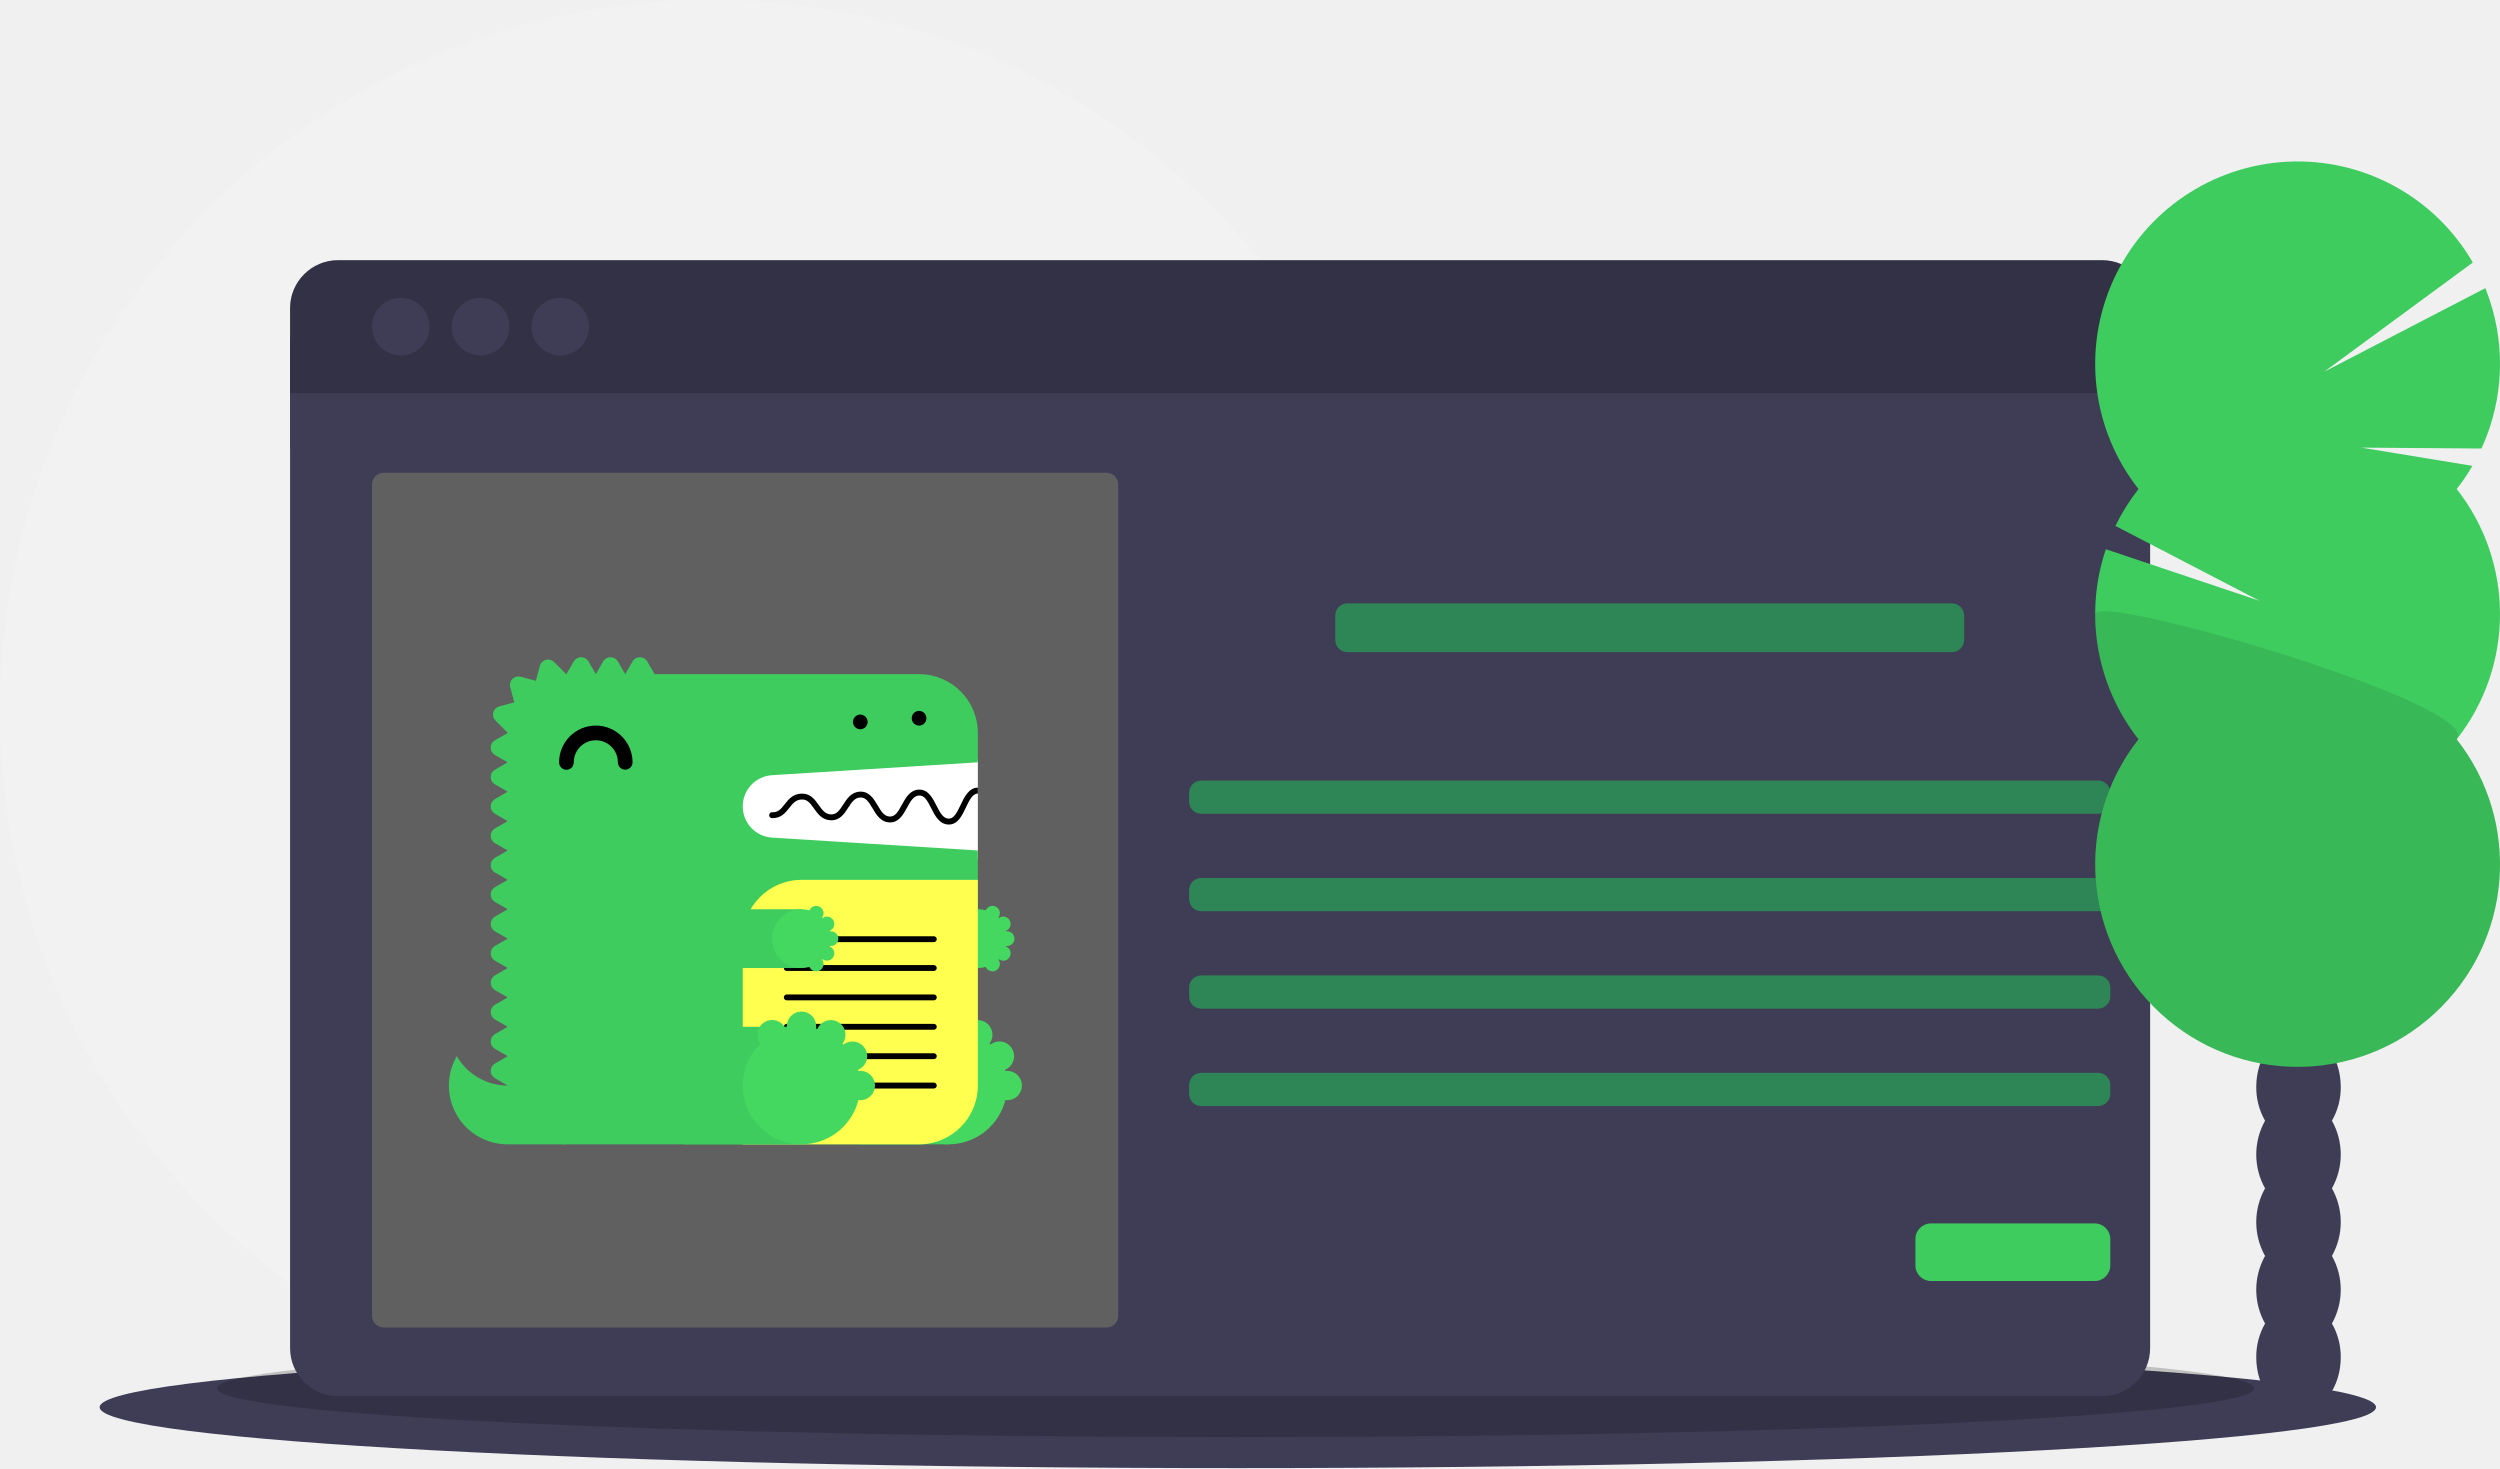
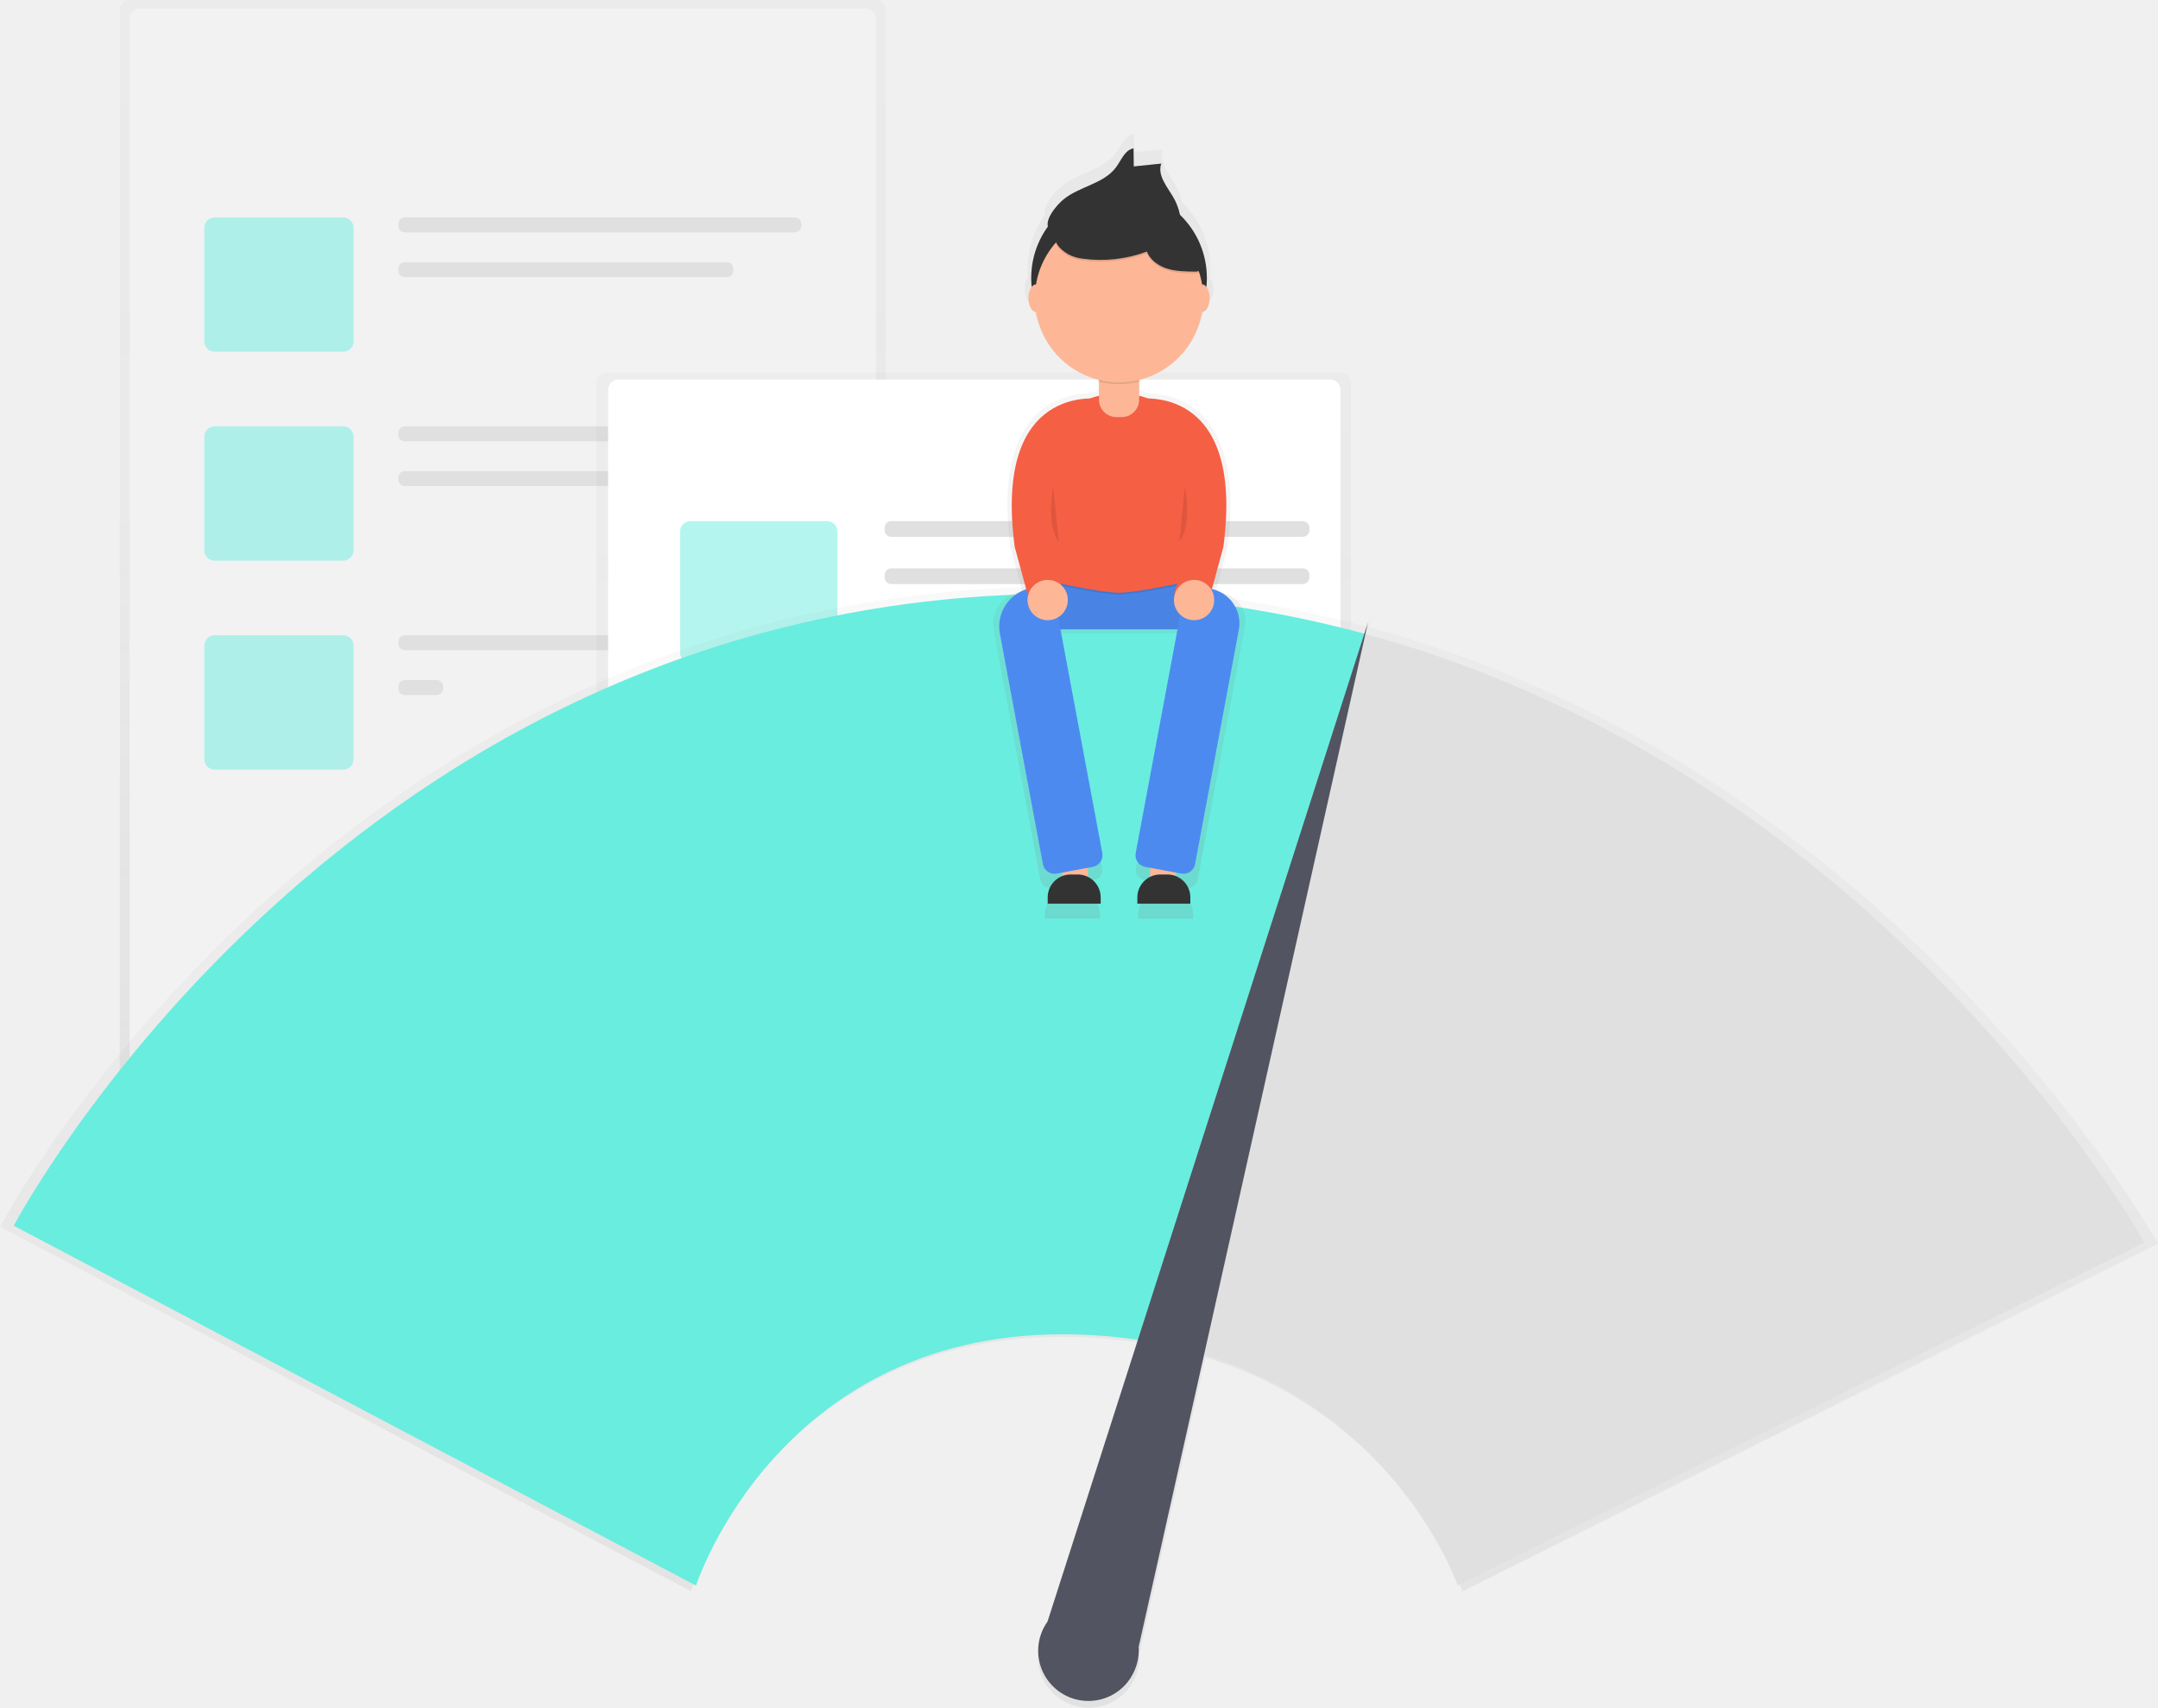
- <svg xmlns="http://www.w3.org/2000/svg" id="ac356da0-b129-4ca5-aecc-4700531dd101" data-name="Layer 1" width="1129" height="663" viewBox="0 0 1129 663">
-   <circle cx="321" cy="321" r="321" fill="#f2f2f2" />
-   <ellipse cx="559" cy="635.5" rx="514" ry="27.5" fill="#3f3d56" />
-   <ellipse cx="558" cy="627" rx="460" ry="22" opacity="0.2" />
-   <rect x="131" y="152.5" width="840" height="50" fill="#3f3d56" />
-   <path d="M166.5,727.33A21.67,21.67,0,0,0,188.17,749H984.83A21.67,21.67,0,0,0,1006.5,727.33V296h-840Z" transform="translate(-35.5 -118.5)" fill="#3f3d56" />
-   <path d="M984.83,236H188.17A21.67,21.67,0,0,0,166.5,257.67V296h840V257.67A21.67,21.67,0,0,0,984.83,236Z" transform="translate(-35.5 -118.5)" fill="#3f3d56" />
-   <path d="M984.83,236H188.17A21.67,21.67,0,0,0,166.5,257.67V296h840V257.67A21.67,21.67,0,0,0,984.83,236Z" transform="translate(-35.5 -118.5)" opacity="0.2" />
-   <circle cx="181" cy="147.5" r="13" fill="#3f3d56" />
-   <circle cx="217" cy="147.5" r="13" fill="#3f3d56" />
-   <circle cx="253" cy="147.5" r="13" fill="#3f3d56" />
-   <rect x="168" y="213.5" width="337" height="386" rx="5.335" fill="#606060" />
-   <rect x="603" y="272.5" width="284" height="22" rx="5.476" fill="#2e8555" />
-   <rect x="537" y="352.5" width="416" height="15" rx="5.476" fill="#2e8555" />
-   <rect x="537" y="396.5" width="416" height="15" rx="5.476" fill="#2e8555" />
-   <rect x="537" y="440.5" width="416" height="15" rx="5.476" fill="#2e8555" />
-   <rect x="537" y="484.5" width="416" height="15" rx="5.476" fill="#2e8555" />
-   <rect x="865" y="552.5" width="88" height="26" rx="7.028" fill="#3ecc5f" />
-   <path d="M1088.603,624.616a30.114,30.114,0,0,0,3.983-15.266c0-13.797-8.544-24.981-19.083-24.981s-19.083,11.184-19.083,24.981a30.114,30.114,0,0,0,3.983,15.266,31.248,31.248,0,0,0,0,30.532,31.248,31.248,0,0,0,0,30.532,31.248,31.248,0,0,0,0,30.532,30.114,30.114,0,0,0-3.983,15.266c0,13.797,8.544,24.981,19.083,24.981s19.083-11.184,19.083-24.981a30.114,30.114,0,0,0-3.983-15.266,31.248,31.248,0,0,0,0-30.532,31.248,31.248,0,0,0,0-30.532,31.248,31.248,0,0,0,0-30.532Z" transform="translate(-35.5 -118.5)" fill="#3f3d56" />
-   <ellipse cx="1038.003" cy="460.318" rx="19.083" ry="24.981" fill="#3f3d56" />
-   <ellipse cx="1038.003" cy="429.786" rx="19.083" ry="24.981" fill="#3f3d56" />
-   <path d="M1144.939,339.345a91.611,91.611,0,0,0,7.107-10.461l-50.141-8.235,54.229.403a91.566,91.566,0,0,0,1.746-72.426l-72.754,37.741,67.097-49.321a91.413,91.413,0,1,0-150.971,102.298,91.458,91.458,0,0,0-10.425,16.669l65.087,33.814-69.4-23.292a91.46,91.46,0,0,0,14.738,85.837,91.406,91.406,0,1,0,143.689,0,91.418,91.418,0,0,0,0-113.029Z" transform="translate(-35.5 -118.5)" fill="#3ecc5f" fill-rule="evenodd" />
-   <path d="M981.688,395.859a91.013,91.013,0,0,0,19.561,56.514,91.406,91.406,0,1,0,143.689,0C1157.19,436.821,981.688,385.6,981.688,395.859Z" transform="translate(-35.5 -118.5)" opacity="0.1" />
-   <path d="M365.62,461.436H477.094v45.12H365.62Z" transform="translate(-35.5 -118.5)" fill="#fff" fill-rule="evenodd" />
-   <path d="M264.763,608.741a26.509,26.509,0,0,1-22.962-13.271,26.51,26.51,0,0,0,22.962,39.812H291.304V608.741Z" transform="translate(-35.5 -118.5)" fill="#3ecc5f" fill-rule="evenodd" />
-   <path d="M384.172,468.571l92.922-5.807V449.493a26.541,26.541,0,0,0-26.541-26.541H331.116l-3.318-5.746a3.83,3.83,0,0,0-6.635,0l-3.318,5.746-3.318-5.746a3.83,3.83,0,0,0-6.635,0l-3.318,5.746L301.257,417.205a3.83,3.83,0,0,0-6.635,0L291.304,422.951c-.029,0-.056.004-.086.004l-5.497-5.495a3.829,3.829,0,0,0-6.407,1.717l-1.817,6.773L270.607,424.103a3.83,3.83,0,0,0-4.691,4.693l1.845,6.891-6.771,1.814a3.832,3.832,0,0,0-1.72,6.41l5.497,5.497c0,.028-.004.056-.004.085l-5.746,3.318a3.83,3.83,0,0,0,0,6.635l5.746,3.318L259.016,466.081a3.83,3.83,0,0,0,0,6.635l5.746,3.318-5.746,3.318a3.83,3.83,0,0,0,0,6.635l5.746,3.318-5.746,3.318a3.83,3.83,0,0,0,0,6.635l5.746,3.318-5.746,3.318a3.83,3.83,0,0,0,0,6.635l5.746,3.318-5.746,3.318a3.83,3.83,0,0,0,0,6.635l5.746,3.318-5.746,3.318a3.83,3.83,0,0,0,0,6.635l5.746,3.318-5.746,3.318a3.83,3.83,0,0,0,0,6.635l5.746,3.318L259.016,558.976a3.83,3.83,0,0,0,0,6.635l5.746,3.318-5.746,3.318a3.83,3.83,0,0,0,0,6.635l5.746,3.318-5.746,3.318a3.83,3.83,0,0,0,0,6.635l5.746,3.318-5.746,3.318a3.83,3.83,0,0,0,0,6.635l5.746,3.318A26.541,26.541,0,0,0,291.304,635.283H450.553A26.541,26.541,0,0,0,477.094,608.741V502.575l-92.922-5.807a14.126,14.126,0,0,1,0-28.198" transform="translate(-35.5 -118.5)" fill="#3ecc5f" fill-rule="evenodd" />
-   <path d="M424.011,635.283h39.812V582.2H424.011Z" transform="translate(-35.5 -118.5)" fill="#3ecc5f" fill-rule="evenodd" />
-   <path d="M490.365,602.106a6.602,6.602,0,0,0-.848.085c-.05-.199-.098-.399-.154-.599A6.627,6.627,0,1,0,482.806,590.21q-.22-.225-.445-.446a6.624,6.624,0,1,0-11.397-6.564c-.196-.056-.394-.102-.591-.153a6.64,6.64,0,1,0-13.101,0c-.196.05-.394.097-.591.153a6.628,6.628,0,1,0-11.397,6.564,26.528,26.528,0,1,0,44.231,25.528,6.621,6.621,0,1,0,.848-13.186" transform="translate(-35.5 -118.5)" fill="#44d860" fill-rule="evenodd" />
-   <path d="M437.282,555.658H477.094V529.117H437.282Z" transform="translate(-35.5 -118.5)" fill="#3ecc5f" fill-rule="evenodd" />
-   <path d="M490.365,545.705a3.318,3.318,0,0,0,0-6.635,3.411,3.411,0,0,0-.423.042c-.027-.1-.049-.199-.077-.299a3.319,3.319,0,0,0-1.278-6.379,3.282,3.282,0,0,0-2.001.687q-.109-.113-.223-.223a3.282,3.282,0,0,0,.671-1.983,3.318,3.318,0,0,0-6.37-1.299,13.271,13.271,0,1,0,0,25.541,3.318,3.318,0,0,0,6.37-1.299,3.282,3.282,0,0,0-.671-1.983q.113-.109.223-.223a3.282,3.282,0,0,0,2.001.687,3.318,3.318,0,0,0,1.278-6.379c.028-.098.05-.199.077-.299a3.413,3.413,0,0,0,.423.042" transform="translate(-35.5 -118.5)" fill="#44d860" fill-rule="evenodd" />
-   <path d="M317.845,466.081a3.318,3.318,0,0,1-3.318-3.318,9.953,9.953,0,1,0-19.906,0,3.318,3.318,0,1,1-6.635,0,16.588,16.588,0,1,1,33.177,0,3.318,3.318,0,0,1-3.318,3.318" transform="translate(-35.5 -118.5)" fill-rule="evenodd" />
-   <path d="M370.928,635.283h79.624A26.541,26.541,0,0,0,477.094,608.741v-92.895H397.47a26.541,26.541,0,0,0-26.541,26.541Z" transform="translate(-35.5 -118.5)" fill="#ffff50" fill-rule="evenodd" />
-   <path d="M457.214,556.985H390.808a1.327,1.327,0,0,1,0-2.654h66.407a1.327,1.327,0,0,1,0,2.654m0,26.541H390.808a1.327,1.327,0,1,1,0-2.654h66.407a1.327,1.327,0,0,1,0,2.654m0,26.541H390.808a1.327,1.327,0,1,1,0-2.654h66.407a1.327,1.327,0,0,1,0,2.654m0-66.107H390.808a1.327,1.327,0,0,1,0-2.654h66.407a1.327,1.327,0,0,1,0,2.654m0,26.295H390.808a1.327,1.327,0,0,1,0-2.654h66.407a1.327,1.327,0,0,1,0,2.654m0,26.541H390.808a1.327,1.327,0,0,1,0-2.654h66.407a1.327,1.327,0,0,1,0,2.654M477.094,474.191c-.016,0-.029-.008-.045-.007-4.101.139-6.041,4.241-7.753,7.86-1.786,3.782-3.168,6.241-5.432,6.167-2.507-.09-3.94-2.922-5.458-5.919-1.744-3.442-3.734-7.347-7.913-7.201-4.042.138-5.989,3.708-7.706,6.857-1.827,3.355-3.071,5.395-5.469,5.3-2.557-.093-3.916-2.395-5.489-5.06-1.753-2.967-3.78-6.304-7.878-6.189-3.973.137-5.925,3.165-7.648,5.839-1.822,2.827-3.099,4.549-5.527,4.447-2.618-.093-3.971-2.004-5.535-4.216-1.757-2.486-3.737-5.299-7.823-5.162-3.886.133-5.838,2.614-7.559,4.801-1.635,2.076-2.912,3.718-5.612,3.615a1.328,1.328,0,1,0-.096,2.654c4.004.134,6.032-2.389,7.793-4.628,1.562-1.985,2.91-3.699,5.564-3.789,2.556-.109,3.754,1.48,5.567,4.041,1.721,2.434,3.675,5.194,7.605,5.336,4.118.138,6.099-2.939,7.854-5.663,1.569-2.434,2.922-4.535,5.507-4.624,2.379-.089,3.675,1.792,5.501,4.885,1.721,2.916,3.671,6.219,7.68,6.365,4.147.143,6.15-3.477,7.895-6.682,1.512-2.771,2.938-5.388,5.466-5.476,2.379-.056,3.62,2.117,5.456,5.746,1.715,3.388,3.659,7.226,7.73,7.373l.224.004c4.066,0,5.996-4.081,7.704-7.689,1.512-3.198,2.942-6.211,5.397-6.334Z" transform="translate(-35.5 -118.5)" fill-rule="evenodd" />
-   <path d="M344.387,635.283h53.083V582.2H344.387Z" transform="translate(-35.5 -118.5)" fill="#3ecc5f" fill-rule="evenodd" />
-   <path d="M424.011,602.106a6.602,6.602,0,0,0-.848.085c-.05-.199-.098-.399-.154-.599A6.627,6.627,0,1,0,416.452,590.21q-.22-.225-.445-.446a6.624,6.624,0,1,0-11.397-6.564c-.196-.056-.394-.102-.591-.153a6.64,6.64,0,1,0-13.101,0c-.196.05-.394.097-.591.153a6.628,6.628,0,1,0-11.397,6.564,26.528,26.528,0,1,0,44.231,25.528,6.621,6.621,0,1,0,.848-13.186" transform="translate(-35.5 -118.5)" fill="#44d860" fill-rule="evenodd" />
-   <path d="M344.387,555.658h53.083V529.117H344.387Z" transform="translate(-35.5 -118.5)" fill="#3ecc5f" fill-rule="evenodd" />
-   <path d="M410.74,545.705a3.318,3.318,0,1,0,0-6.635,3.411,3.411,0,0,0-.423.042c-.027-.1-.049-.199-.077-.299a3.319,3.319,0,0,0-1.278-6.379,3.282,3.282,0,0,0-2.001.687q-.109-.113-.223-.223a3.282,3.282,0,0,0,.671-1.983,3.318,3.318,0,0,0-6.37-1.299,13.271,13.271,0,1,0,0,25.541,3.318,3.318,0,0,0,6.37-1.299,3.282,3.282,0,0,0-.671-1.983q.113-.109.223-.223a3.282,3.282,0,0,0,2.001.687,3.318,3.318,0,0,0,1.278-6.379c.028-.098.05-.199.077-.299a3.413,3.413,0,0,0,.423.042" transform="translate(-35.5 -118.5)" fill="#44d860" fill-rule="evenodd" />
-   <path d="M424.011,447.834a3.603,3.603,0,0,1-.65-.066,3.344,3.344,0,0,1-.624-.186,3.447,3.447,0,0,1-.572-.305,5.027,5.027,0,0,1-.504-.411,3.887,3.887,0,0,1-.41-.504,3.275,3.275,0,0,1-.557-1.845,3.602,3.602,0,0,1,.066-.65,3.826,3.826,0,0,1,.184-.624,3.489,3.489,0,0,1,.307-.571,3.197,3.197,0,0,1,.914-.916,3.447,3.447,0,0,1,.572-.305,3.344,3.344,0,0,1,.624-.186,3.069,3.069,0,0,1,1.301,0,3.223,3.223,0,0,1,1.194.491,5.028,5.028,0,0,1,.504.411,4.88,4.88,0,0,1,.411.504,3.382,3.382,0,0,1,.305.571,3.478,3.478,0,0,1,.252,1.274A3.364,3.364,0,0,1,426.36,446.865a5.027,5.027,0,0,1-.504.411,3.306,3.306,0,0,1-1.845.557m26.541-1.659a3.388,3.388,0,0,1-2.35-.969,5.042,5.042,0,0,1-.41-.504,3.275,3.275,0,0,1-.557-1.845,3.387,3.387,0,0,1,.967-2.349,5.026,5.026,0,0,1,.504-.411,3.447,3.447,0,0,1,.572-.305,3.343,3.343,0,0,1,.624-.186,3.07,3.07,0,0,1,1.301,0,3.224,3.224,0,0,1,1.194.491,5.026,5.026,0,0,1,.504.411,3.388,3.388,0,0,1,.969,2.349,3.726,3.726,0,0,1-.066.65,3.374,3.374,0,0,1-.186.624,4.715,4.715,0,0,1-.305.571,4.88,4.88,0,0,1-.411.504,5.026,5.026,0,0,1-.504.411,3.305,3.305,0,0,1-1.845.557" transform="translate(-35.5 -118.5)" fill-rule="evenodd" />
+ <svg xmlns="http://www.w3.org/2000/svg" xmlns:xlink="http://www.w3.org/1999/xlink" id="f130f8b3-b494-408e-9d23-4781bd978d43" data-name="Layer 1" width="942" height="745.6" viewBox="0 0 942 745.6">
+   <defs>
+     <linearGradient id="19dcf708-dd5c-44ad-a611-182aebfaf3c5" x1="219.48" y1="505.38" x2="219.48" gradientUnits="userSpaceOnUse">
+       <stop offset="0" stop-color="gray" stop-opacity="0.25" />
+       <stop offset="0.54" stop-color="gray" stop-opacity="0.12" />
+       <stop offset="1" stop-color="gray" stop-opacity="0.1" />
+     </linearGradient>
+     <linearGradient id="fbcf3902-941f-4a87-a568-e80fc50a1800" x1="425.02" y1="459.78" x2="425.02" y2="162.72" xlink:href="#19dcf708-dd5c-44ad-a611-182aebfaf3c5" />
+     <linearGradient id="34819b51-4aee-4e46-acb4-23489a509fb6" x1="600" y1="824.36" x2="600" y2="334.87" xlink:href="#19dcf708-dd5c-44ad-a611-182aebfaf3c5" />
+     <linearGradient id="cc414fb6-c720-43be-8b52-f04b3df2ea53" x1="617.59" y1="479.82" x2="617.59" y2="137.05" xlink:href="#19dcf708-dd5c-44ad-a611-182aebfaf3c5" />
+   </defs>
+   <g opacity="0.5">
+     <rect x="52.32" width="334.33" height="505.38" rx="4.5" ry="4.5" fill="url(#19dcf708-dd5c-44ad-a611-182aebfaf3c5)" />
+   </g>
+   <rect x="56.6" y="3.71" width="325.76" height="495.16" rx="4.5" ry="4.5" fill="#f2f2f2" />
+   <g opacity="0.5">
+     <rect x="89.18" y="94.93" width="65.15" height="58.64" rx="4.5" ry="4.5" fill="#69eddf" />
+   </g>
+   <rect x="173.88" y="94.93" width="175.91" height="6.52" rx="2.82" ry="2.82" fill="#e0e0e0" />
+   <rect x="173.88" y="114.47" width="146.23" height="6.52" rx="2.82" ry="2.82" fill="#e0e0e0" />
+   <g opacity="0.5">
+     <rect x="89.18" y="186.14" width="65.15" height="58.64" rx="4.5" ry="4.5" fill="#69eddf" />
+   </g>
+   <rect x="173.88" y="186.14" width="175.91" height="6.52" rx="2.82" ry="2.82" fill="#e0e0e0" />
+   <rect x="173.88" y="205.68" width="175.91" height="6.52" rx="2.82" ry="2.82" fill="#e0e0e0" />
+   <g opacity="0.5">
+     <rect x="89.18" y="277.35" width="65.15" height="58.64" rx="4.5" ry="4.5" fill="#69eddf" />
+   </g>
+   <rect x="173.88" y="277.35" width="175.91" height="6.52" rx="2.82" ry="2.82" fill="#e0e0e0" />
+   <rect x="173.88" y="296.9" width="19.55" height="6.52" rx="2.82" ry="2.82" fill="#e0e0e0" />
+   <g opacity="0.5">
+     <rect x="260.36" y="162.72" width="329.32" height="297.06" rx="4.5" ry="4.5" fill="url(#fbcf3902-941f-4a87-a568-e80fc50a1800)" />
+   </g>
+   <rect x="265.45" y="165.7" width="319.7" height="287.73" rx="4.5" ry="4.5" fill="#fff" />
+   <g opacity="0.5">
+     <rect x="296.84" y="227.52" width="68.69" height="61.82" rx="4.5" ry="4.5" fill="#69eddf" />
+   </g>
+   <rect x="386.14" y="227.52" width="185.46" height="6.87" rx="2.98" ry="2.98" fill="#e0e0e0" />
+   <rect x="386.14" y="248.13" width="185.46" height="6.87" rx="2.98" ry="2.98" fill="#e0e0e0" />
+   <rect x="289.97" y="322.92" width="281.63" height="6.87" rx="2.98" ry="2.98" fill="#e0e0e0" />
+   <rect x="289.97" y="343.53" width="281.63" height="6.87" rx="2.98" ry="2.98" fill="#e0e0e0" />
+   <rect x="289.97" y="371" width="281.63" height="6.87" rx="2.98" ry="2.98" fill="#e0e0e0" />
+   <rect x="289.97" y="391.61" width="212.94" height="6.87" rx="2.98" ry="2.98" fill="#e0e0e0" />
+   <g opacity="0.5">
+     <path d="M726.64,352.64h0l1.17-5.22-1.64,5.1a510.06,510.06,0,0,0-130.8-17.64C277.05,333,129,614.33,129,614.33L430.66,773.49s37-114.74,168.41-111a226.18,226.18,0,0,1,27,2.36L586.09,789.38a22.2,22.2,0,1,0,37.07,24.4h0l0-.06a22.07,22.07,0,0,0,3.27-11.2c0-.67,0-1.34-.07-2l28.9-129.14c86.1,26.48,112.19,102.1,112.19,102.1L1071,621.73S957,415.2,726.64,352.64Z" transform="translate(-129 -78.76)" fill="url(#34819b51-4aee-4e46-acb4-23489a509fb6)" />
+   </g>
+   <path d="M595.43,338C281.17,336.17,135,613.89,135,613.89L432.82,771s36.54-113.28,166.27-109.63a223.22,223.22,0,0,1,27.29,2.42L725,355.54A503.55,503.55,0,0,0,595.43,338Z" transform="translate(-129 -78.76)" fill="#69eddf" />
+   <path d="M725,355.54,626.38,663.82C734,680.17,765.35,771,765.35,771L1065,621.2S952.41,417.3,725,355.54Z" transform="translate(-129 -78.76)" fill="#e0e0e0" />
+   <path d="M626.06,797.71,726.18,350.38,586.26,786.71a21.92,21.92,0,1,0,36.59,24.09h0v-.06a21.79,21.79,0,0,0,3.23-11.05C626.14,799,626.11,798.36,626.06,797.71Z" transform="translate(-129 -78.76)" fill="#535461" />
+   <g opacity="0.7">
+     <path d="M662.25,337.47l-2.62-.49,5.17-19c8.14-61-22.61-67.19-34.14-67.4a37.91,37.91,0,0,0-4.05-1.23v-7.2a38.22,38.22,0,0,0,28.55-30.86h.1c1.83,0,3.32-2.79,3.32-6.23a8.64,8.64,0,0,0-1.45-5.14q.2-2,.2-4A39.72,39.72,0,0,0,645,167.13a25.6,25.6,0,0,0-2.82-7.58c-2.83-5-7.54-10.18-5.62-15.59l-12.43,1.28-.12-8.19c-3.88.7-5.51,5.19-7.81,8.39-5.54,7.7-16.65,8.77-24,14.77-2.5,2-8.12,8.24-7.05,12.31a39.66,39.66,0,0,0-7.58,23.37q0,2,.2,4a8.64,8.64,0,0,0-1.45,5.14c0,3.44,1.49,6.23,3.32,6.23h.1a38.22,38.22,0,0,0,28.55,30.86v7.2a37.91,37.91,0,0,0-4.05,1.23c-11.53.21-42.28,6.36-34.14,67.4l5.17,19-1.23.23a14.17,14.17,0,0,0-11.33,16.53L583.14,462.9a4.29,4.29,0,0,0,5,3.43l3.59-.67v2.12a11.92,11.92,0,0,0-6.64,10.68v1.35h24.08v-1.35a11.92,11.92,0,0,0-5.81-10.23v-4.75l3.28-.61a4.29,4.29,0,0,0,3.43-5L590.93,355.29H644L624.88,457.88a4.29,4.29,0,0,0,3.43,5l3.28.61v4.75a11.92,11.92,0,0,0-5.81,10.23v1.35h24.08v-1.35a11.92,11.92,0,0,0-6.64-10.68v-2.12l3.59.67a4.29,4.29,0,0,0,5-3.43l20.64-110.56A12.75,12.75,0,0,0,662.25,337.47Z" transform="translate(-129 -78.76)" fill="url(#cc414fb6-c720-43be-8b52-f04b3df2ea53)" />
+   </g>
+   <rect x="463.72" y="373" width="11.18" height="15.18" fill="#fdb797" />
+   <rect x="502.06" y="373" width="11.18" height="15.18" fill="#fdb797" />
+   <rect x="451.74" y="248.4" width="73.49" height="26.36" fill="#4d8af0" />
+   <g opacity="0.05">
+     <rect x="451.74" y="248.4" width="73.49" height="26.36" />
+   </g>
+   <path d="M580.74,331.95s27.42,6.39,36.74,6.39,36.74-6.39,36.74-6.39v-4H580.74Z" transform="translate(-129 -78.76)" opacity="0.1" />
+   <path d="M654.22,331.15s-27.42,6.39-36.74,6.39-36.74-6.39-36.74-6.39V287.22a36.74,36.74,0,0,1,36.74-36.74h0a36.74,36.74,0,0,1,36.74,36.74Z" transform="translate(-129 -78.76)" fill="#f55f44" />
+   <path d="M479.7,153.34h17.57a0,0,0,0,1,0,0v21.14a7.61,7.61,0,0,1-7.61,7.61h-2.34a7.61,7.61,0,0,1-7.61-7.61V153.34A0,0,0,0,1,479.7,153.34Z" fill="#fdb797" />
+   <path d="M606,457.22l-15.75,2.94a5.17,5.17,0,0,1-6-4.13L565.47,355.39a17.06,17.06,0,0,1,13.64-19.91l4.06-.76a5.17,5.17,0,0,1,6,4.13l21,112.33A5.17,5.17,0,0,1,606,457.22Z" transform="translate(-129 -78.76)" fill="#4d8af0" />
+   <path d="M628.92,457.22l15.75,2.94a5.17,5.17,0,0,0,6-4.13l19.1-102.32a15.36,15.36,0,0,0-12.28-17.91l-5.74-1.07a5.17,5.17,0,0,0-6,4.13l-21,112.33A5.17,5.17,0,0,0,628.92,457.22Z" transform="translate(-129 -78.76)" fill="#4d8af0" />
+   <path d="M608.7,245.42a36.77,36.77,0,0,0,17.57,0V232.9H608.7Z" transform="translate(-129 -78.76)" opacity="0.1" />
+   <circle cx="488.48" cy="121.39" r="38.34" fill="#333" />
+   <circle cx="488.48" cy="130.18" r="36.74" fill="#fdb797" />
+   <path d="M593.22,165.82c7.07-5.77,17.76-6.8,23.08-14.21,2.21-3.08,3.78-7.41,7.51-8.08l.11,7.88,12-1.23c-1.85,5.2,2.68,10.2,5.41,15a24.66,24.66,0,0,1,3.19,11.61c-4.15,2.49-9.3-.23-13.92-1.68s-9.27-1.56-14-1.69a29.05,29.05,0,0,0-7.22.4,36.41,36.41,0,0,0-6,2.19c-3.18,1.33-13.23,6.36-16.18,3.12C583.88,175.46,590.49,168.05,593.22,165.82Z" transform="translate(-129 -78.76)" fill="#333" />
+   <path d="M595.22,190.51a16.85,16.85,0,0,0,6.5,2,57.24,57.24,0,0,0,27.89-3.13c1.46,3.69,5,6.23,8.79,7.43s7.81,1.26,11.78,1.32a4.36,4.36,0,0,0,2.53-.48c1.77-1.19.91-3.93-.12-5.79l-5.12-9.28c-1.51-2.74-3.07-5.54-5.41-7.61-2.94-2.6-6.84-3.82-10.68-4.59a60.24,60.24,0,0,0-27.42.91C594.39,173.82,582.1,182.57,595.22,190.51Z" transform="translate(-129 -78.76)" opacity="0.1" />
+   <path d="M595.22,189.71a16.85,16.85,0,0,0,6.5,2,57.24,57.24,0,0,0,27.89-3.13c1.46,3.69,5,6.23,8.79,7.43s7.81,1.26,11.78,1.32a4.36,4.36,0,0,0,2.53-.48c1.77-1.19.91-3.93-.12-5.79l-5.12-9.28c-1.51-2.74-3.07-5.54-5.41-7.61-2.94-2.6-6.84-3.82-10.68-4.59a60.24,60.24,0,0,0-27.42.91C594.39,173,582.1,181.78,595.22,189.71Z" transform="translate(-129 -78.76)" fill="#333" />
+   <ellipse cx="524.83" cy="130.18" rx="3.2" ry="5.99" fill="#fdb797" />
+   <ellipse cx="452.14" cy="130.18" rx="3.2" ry="5.99" fill="#fdb797" />
+   <path d="M608.84,252.92s-46.48-7.24-36.89,64.65l5.59,20.61,16-.64s-10.38-24-4-39.94S608.84,252.92,608.84,252.92Z" transform="translate(-129 -78.76)" fill="#f55f44" />
+   <path d="M626.12,252.92s46.48-7.24,36.89,64.65l-5.59,20.61-16-.64s10.38-24,4-39.94S626.12,252.92,626.12,252.92Z" transform="translate(-129 -78.76)" fill="#f55f44" />
+   <circle cx="457.33" cy="261.97" r="8.79" fill="#fdb797" />
+   <circle cx="521.23" cy="261.97" r="8.79" fill="#fdb797" />
+   <path d="M467.37,381.79h3.09a10,10,0,0,1,10,10v2.74a0,0,0,0,1,0,0H457.33a0,0,0,0,1,0,0v-2.74A10,10,0,0,1,467.37,381.79Z" fill="#333" />
+   <path d="M506.51,381.79h3.09a10,10,0,0,1,10,10v2.74a0,0,0,0,1,0,0H496.47a0,0,0,0,1,0,0v-2.74A10,10,0,0,1,506.51,381.79Z" fill="#333" />
+   <path d="M588.73,291.21s-3.2,16.77,2.4,24" transform="translate(-129 -78.76)" opacity="0.1" />
+   <path d="M646.24,291.21s3.2,16.77-2.4,24" transform="translate(-129 -78.76)" opacity="0.1" />
</svg>
